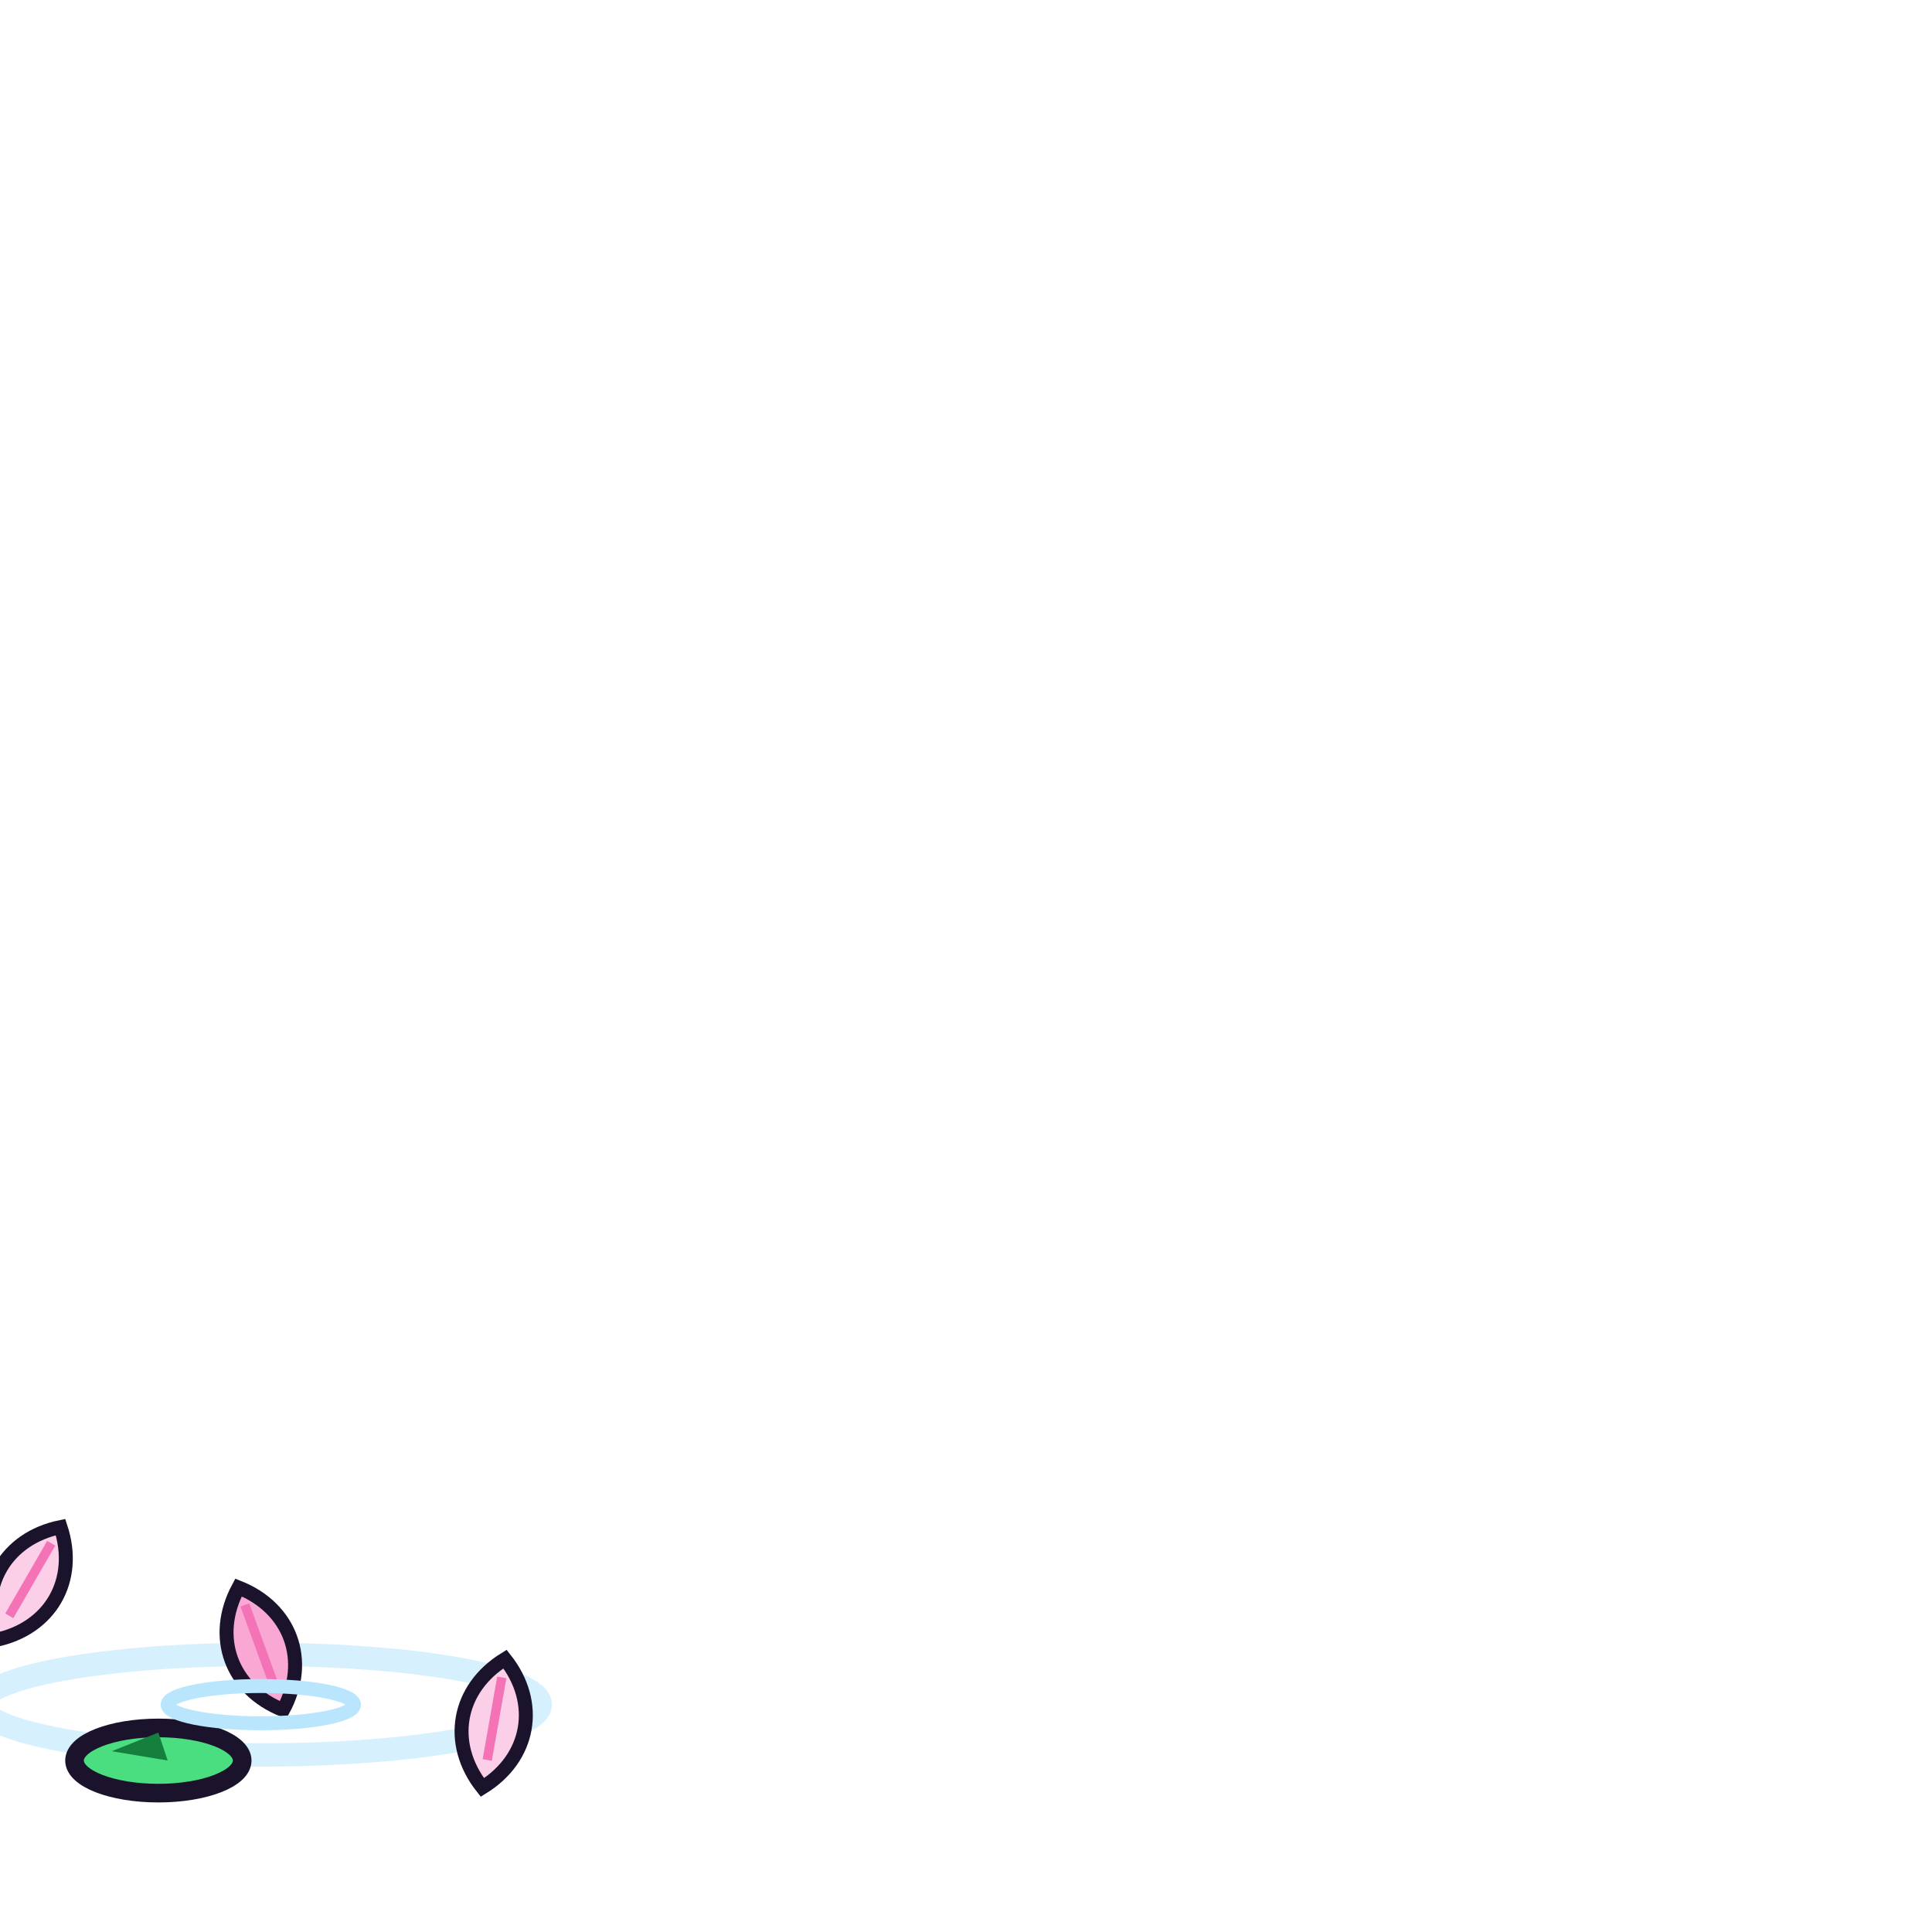
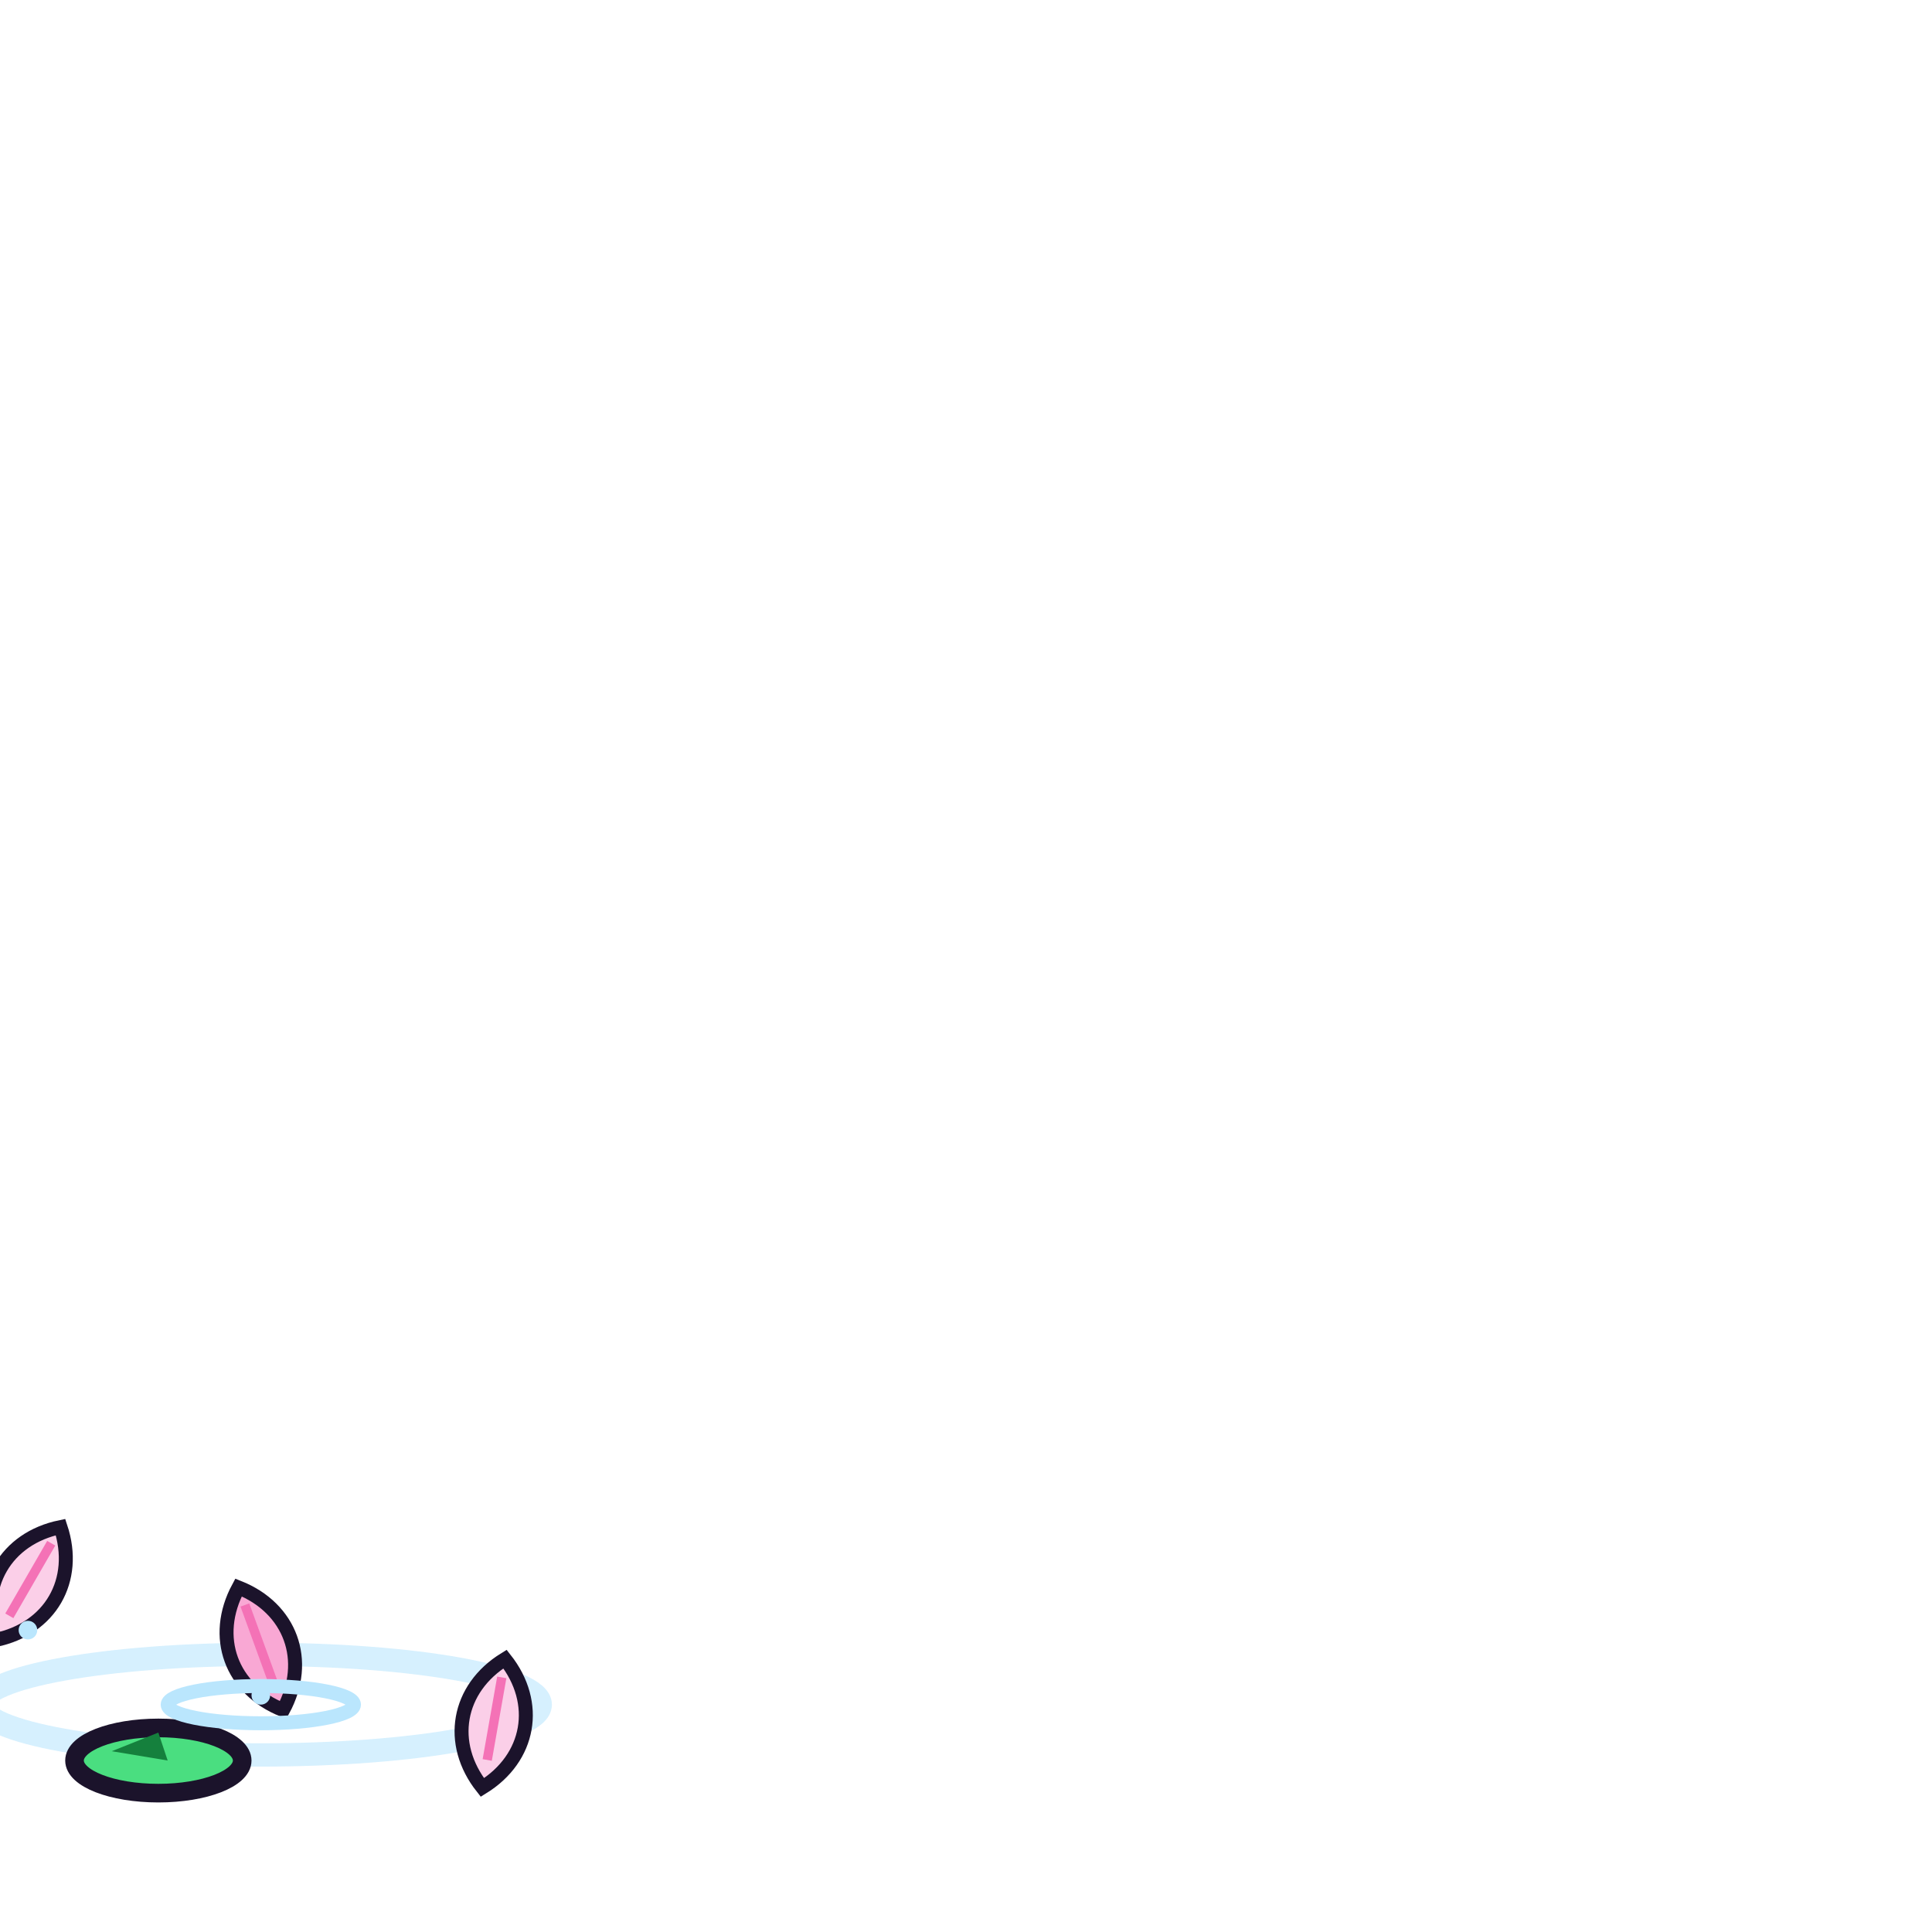
<svg xmlns="http://www.w3.org/2000/svg" viewBox="-24 -56 560 560" width="100%" height="100%" fill="none">
  <g transform="translate(84 430) scale(1.35) translate(-84 -430)">
    <g id="lotus-petals">
      <ellipse cx="60" cy="436" rx="60" ry="10.8" fill="none" stroke="#BAE6FD" stroke-width="5" opacity="0.6" />
-       <path transform="translate(60 424) rotate(-20)" d="M0 -14 C9 -6 9 6 0 14 C-9 6 -9 -6 0 -14 Z" fill="#F9A8D4" stroke="#1B132B" stroke-width="3" />
-       <path transform="translate(60 424) rotate(-20)" d="M0 -10 V8" stroke="#F472B6" stroke-width="2" />
-       <path transform="translate(10 410) rotate(30)" d="M0 -14 C9 -6 9 6 0 14 C-9 6 -9 -6 0 -14 Z" fill="#FBCFE8" stroke="#1B132B" stroke-width="3" />
-       <path transform="translate(10 410) rotate(30)" d="M0 -10 V8" stroke="#F472B6" stroke-width="2" />
-       <path transform="translate(-14 436) rotate(70)" d="M0 -14 C9 -6 9 6 0 14 C-9 6 -9 -6 0 -14 Z" fill="#F9A8D4" stroke="#1B132B" stroke-width="3" />
-       <path transform="translate(-14 436) rotate(70)" d="M0 -10 V8" stroke="#F472B6" stroke-width="2" />
-       <path transform="translate(110 440) rotate(10)" d="M0 -14 C9 -6 9 6 0 14 C-9 6 -9 -6 0 -14 Z" fill="#FBCFE8" stroke="#1B132B" stroke-width="3" />
-       <path transform="translate(110 440) rotate(10)" d="M0 -10 V8" stroke="#F472B6" stroke-width="2" />
+       <g transform="translate(60 424)">
+         <g>
+           <animateTransform attributeName="transform" type="rotate" values="-10;10;-10" dur="2.4s" repeatCount="indefinite" additive="sum" begin="0s" calcMode="spline" keyTimes="0;0.5;1" keySplines="0.45 0 0.55 1;0.45 0 0.55 1" />
+           <g transform="translate(-60 -424)">
+             <path transform="translate(60 424) rotate(-20)" d="M0 -14 C9 -6 9 6 0 14 C-9 6 -9 -6 0 -14 Z" fill="#F9A8D4" stroke="#1B132B" stroke-width="3" />
+             <path transform="translate(60 424) rotate(-20)" d="M0 -10 V8" stroke="#F472B6" stroke-width="2" />
+           </g>
+         </g>
+       </g>
+       <g transform="translate(10 410)">
+         <g>
+           <animateTransform attributeName="transform" type="rotate" values="-10;10;-10" dur="2.4s" repeatCount="indefinite" additive="sum" begin="0.5s" calcMode="spline" keyTimes="0;0.5;1" keySplines="0.45 0 0.55 1;0.45 0 0.55 1" />
+           <g transform="translate(-10 -410)">
+             <path transform="translate(10 410) rotate(30)" d="M0 -14 C9 -6 9 6 0 14 C-9 6 -9 -6 0 -14 Z" fill="#FBCFE8" stroke="#1B132B" stroke-width="3" />
+             <path transform="translate(10 410) rotate(30)" d="M0 -10 V8" stroke="#F472B6" stroke-width="2" />
+           </g>
+         </g>
+       </g>
+       <g transform="translate(-14 436)">
+         <g>
+           <animateTransform attributeName="transform" type="rotate" values="-10;10;-10" dur="2.4s" repeatCount="indefinite" additive="sum" begin="1s" calcMode="spline" keyTimes="0;0.5;1" keySplines="0.45 0 0.55 1;0.45 0 0.55 1" />
+           <g transform="translate(14 -436)">
+             <path transform="translate(-14 436) rotate(70)" d="M0 -14 C9 -6 9 6 0 14 C-9 6 -9 -6 0 -14 Z" fill="#F9A8D4" stroke="#1B132B" stroke-width="3" />
+             <path transform="translate(-14 436) rotate(70)" d="M0 -10 V8" stroke="#F472B6" stroke-width="2" />
+           </g>
+         </g>
+       </g>
+       <g transform="translate(110 440)">
+         <g>
+           <animateTransform attributeName="transform" type="rotate" values="-10;10;-10" dur="2.4s" repeatCount="indefinite" additive="sum" begin="1.5s" calcMode="spline" keyTimes="0;0.5;1" keySplines="0.45 0 0.55 1;0.45 0 0.55 1" />
+           <g transform="translate(-110 -440)">
+             <path transform="translate(110 440) rotate(10)" d="M0 -14 C9 -6 9 6 0 14 C-9 6 -9 -6 0 -14 Z" fill="#FBCFE8" stroke="#1B132B" stroke-width="3" />
+             <path transform="translate(110 440) rotate(10)" d="M0 -10 V8" stroke="#F472B6" stroke-width="2" />
+           </g>
+         </g>
+       </g>
      <path d="M20 448 a18 7 0 1 0 36 0 a18 7 0 1 0 -36 0 Z" fill="#4ADE80" stroke="#1B132B" stroke-width="4" stroke-linejoin="round" stroke-linecap="round" />
      <path d="M28 446 l10 -4 l2 6 Z" fill="#15803D" />
      <ellipse cx="60" cy="436" rx="20" ry="4" fill="none" stroke="#BAE6FD" stroke-width="3">
        <animate attributeName="rx" values="20;70" dur="2.4s" repeatCount="indefinite" />
        <animate attributeName="opacity" values="0.8;0" dur="2.4s" repeatCount="indefinite" />
      </ellipse>
+       <g>
+         <circle cx="60" cy="434" r="2" fill="#BAE6FD">
+           <animate attributeName="opacity" values="0;0.9;0" dur="1.8s" begin="0s" repeatCount="indefinite" />
+         </circle>
+         <circle cx="10" cy="420" r="2" fill="#BAE6FD">
+           <animate attributeName="opacity" values="0;0.9;0" dur="1.8s" begin="0.9s" repeatCount="indefinite" />
+         </circle>
+       </g>
    </g>
  </g>
</svg>
